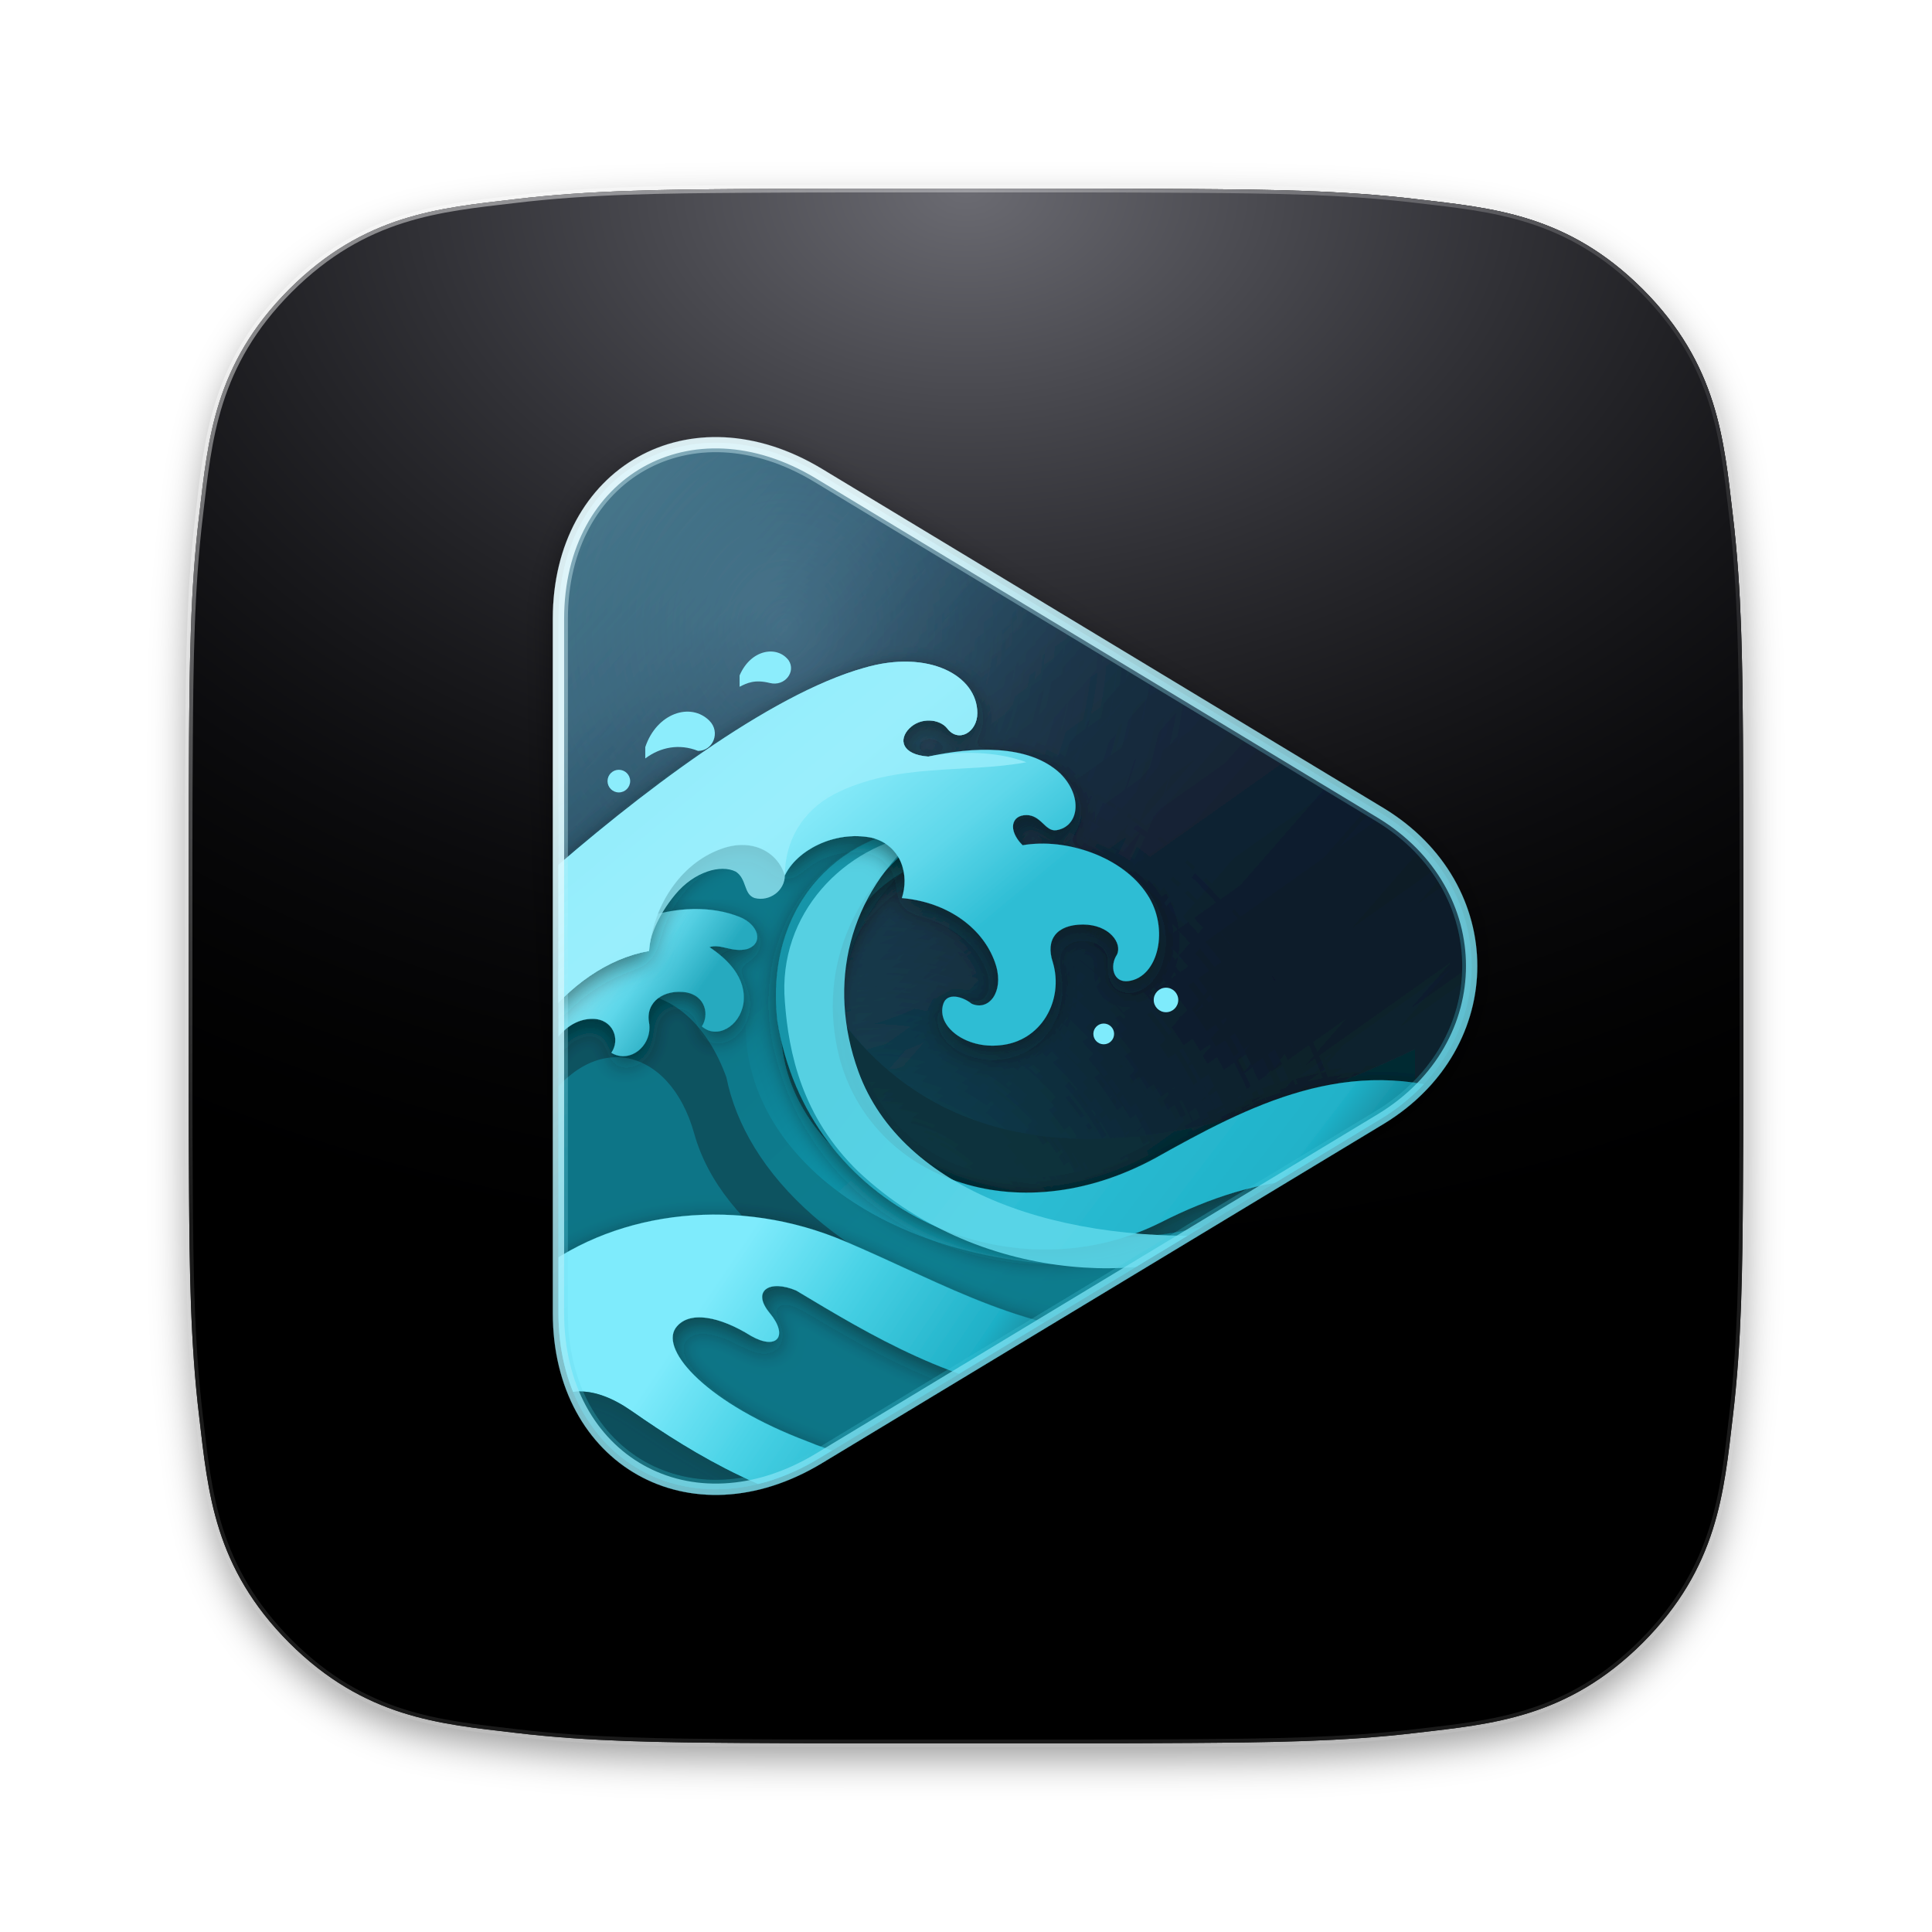
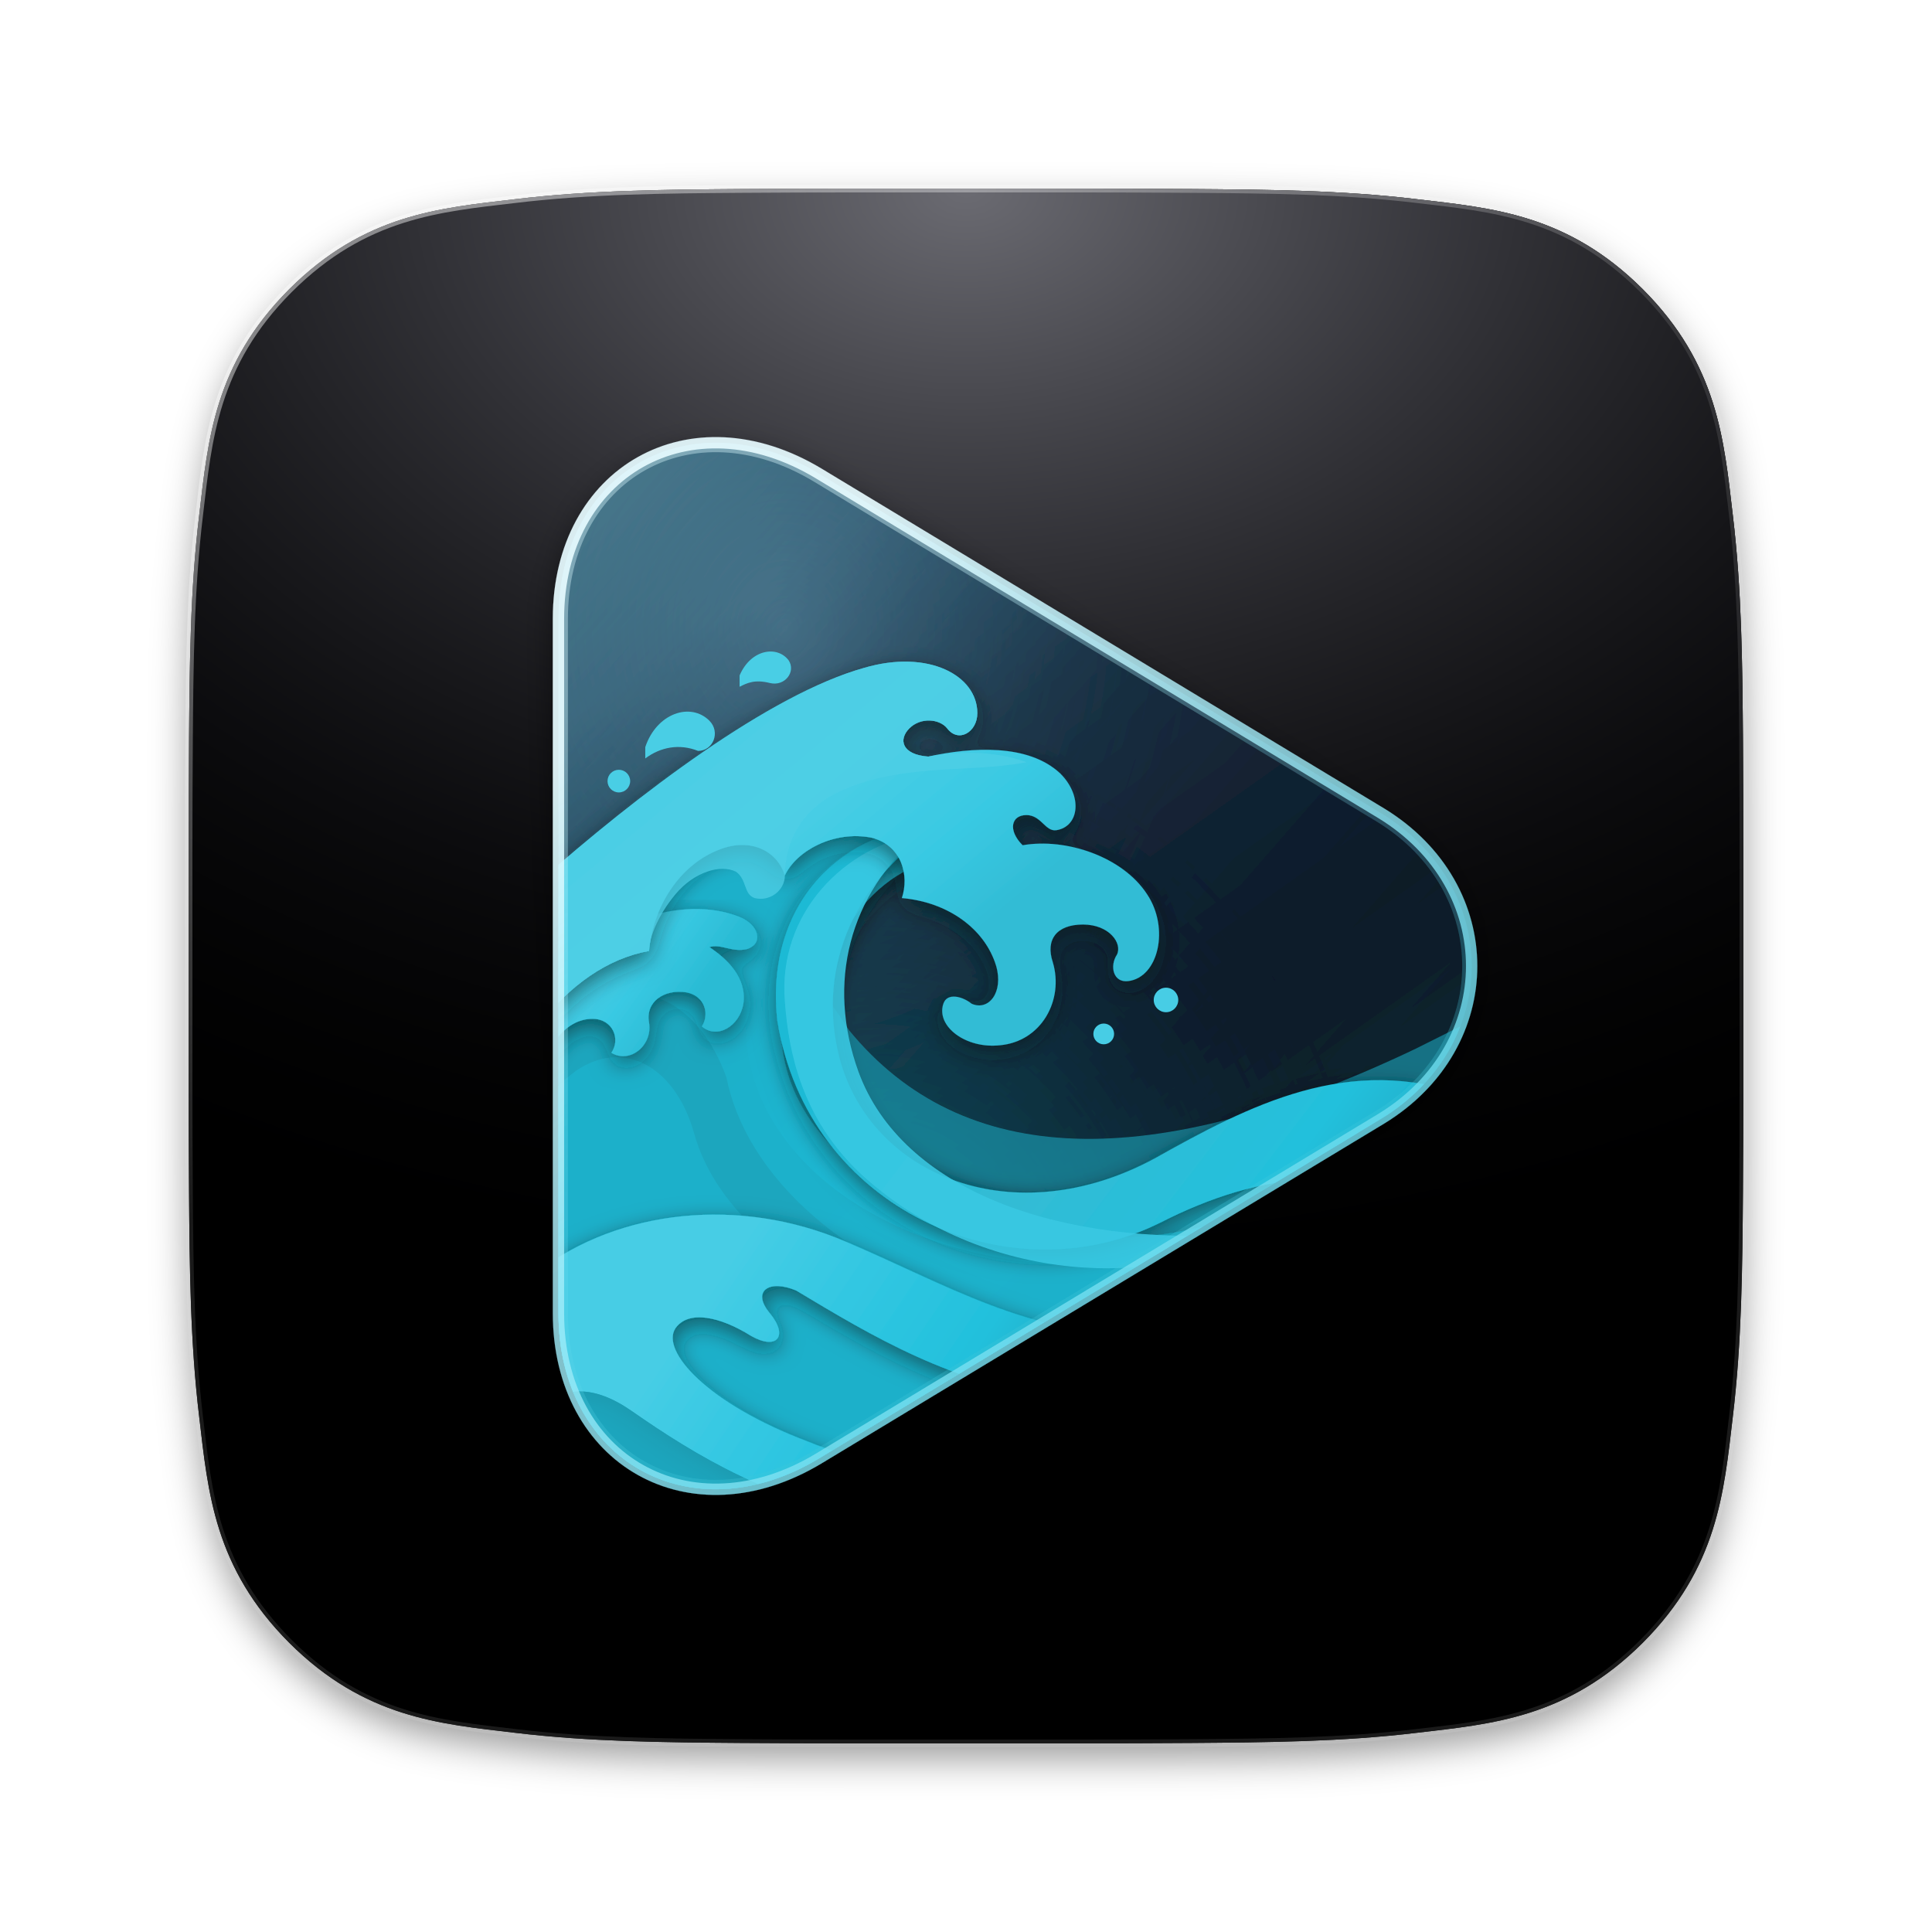
<svg xmlns="http://www.w3.org/2000/svg" width="1024" height="1024" viewBox="0 0 1024 1024">
  <defs>
    <path id="tile" d="M153.3,153.3C193.2,113.5 233,110.3 272.9,105.6C312.7,100.8 352.6,100.5 392.4,100.2C432.3,99.9 472.1,100 512,100C551.9,100 591.7,99.9 631.6,100.2C671.4,100.5 711.3,100.8 751.1,105.6C791,110.3 830.8,113.5 870.7,153.3C910.5,193.2 913.7,233 918.4,272.9C923.2,312.7 923.5,352.6 923.8,392.4C924.1,432.3 924,472.1 924,512C924,551.9 924.1,591.7 923.8,631.6C923.5,671.4 923.2,711.3 918.4,751.1C913.7,791 910.5,830.8 870.7,870.7C830.8,910.5 791,913.7 751.1,918.4C711.3,923.2 671.4,923.5 631.6,923.8C591.7,924.1 551.9,924 512,924C472.1,924 432.3,924.1 392.4,923.8C352.6,923.5 312.7,923.2 272.9,918.4C233,913.7 193.2,910.5 153.3,870.7C113.5,830.8 110.3,791 105.6,751.1C100.8,711.3 100.5,671.4 100.2,631.6C99.9,591.7 100,551.9 100,512C100,472.1 99.9,432.3 100.2,392.4C100.5,352.6 100.8,312.7 105.6,272.9C110.3,233 113.5,193.2 153.3,153.3Z" />
    <path id="play" d="M296,292 C296,214 366,174 434,215 L732,395 C796,434 796,518 732,557 L434,737 C366,778 296,738 296,660 Z" />
    <filter id="shadow" x="-15%" y="-12%" width="130%" height="130%">
      <feDropShadow dx="0" dy="28" stdDeviation="28" flood-color="#000" flood-opacity="0.6" />
      <feDropShadow dx="0" dy="8" stdDeviation="10" flood-color="#000" flood-opacity="0.4" />
    </filter>
    <filter id="play-shadow" x="-25%" y="-20%" width="150%" height="150%">
      <feDropShadow dx="-12" dy="24" stdDeviation="26" flood-color="#010308" flood-opacity="0.85" />
      <feDropShadow dx="0" dy="6" stdDeviation="8" flood-color="#000" flood-opacity="0.5" />
    </filter>
    <filter id="wave-shadow" x="-10%" y="-10%" width="120%" height="120%">
      <feDropShadow dx="0" dy="4" stdDeviation="6" flood-color="#021c24" flood-opacity="0.55" />
    </filter>
    <clipPath id="play-clip">
      <use href="#play" />
    </clipPath>
    <radialGradient id="tile-light" gradientUnits="userSpaceOnUse" cx="512" cy="100" r="600" gradientTransform="translate(512 100) scale(1.45 1) translate(-512 -100)">
      <stop offset="0" stop-color="#6b6b72" />
      <stop offset="0.3" stop-color="#3c3c42" stop-opacity="0.9" />
      <stop offset="0.65" stop-color="#16161a" stop-opacity="0.55" />
      <stop offset="1" stop-color="#000" stop-opacity="0" />
    </radialGradient>
    <linearGradient id="tile-rim" x1="0.2" y1="0" x2="0.8" y2="1">
      <stop offset="0" stop-color="#fff" stop-opacity="0.45" />
      <stop offset="0.4" stop-color="#fff" stop-opacity="0.1" />
      <stop offset="1" stop-color="#fff" stop-opacity="0.1" />
    </linearGradient>
    <linearGradient id="glass" x1="0.25" y1="0.12" x2="0.72" y2="0.88">
      <stop offset="0" stop-color="#354259" />
      <stop offset="0.28" stop-color="#182234" />
      <stop offset="0.68" stop-color="#0c1826" />
      <stop offset="1" stop-color="#062c36" />
    </linearGradient>
    <radialGradient id="glass-light" cx="0.25" cy="0.18" r="0.45">
      <stop offset="0" stop-color="#64748b" stop-opacity="0.45" />
      <stop offset="1" stop-color="#1e293b" stop-opacity="0" />
    </radialGradient>
    <linearGradient id="glass-sheen" x1="0.1" y1="0" x2="0.8" y2="0.7">
      <stop offset="0" stop-color="#67e8f9" stop-opacity="0.3" />
      <stop offset="0.35" stop-color="#22c3e0" stop-opacity="0.16" />
      <stop offset="0.7" stop-color="#0e7490" stop-opacity="0.06" />
      <stop offset="1" stop-color="#0e7490" stop-opacity="0" />
    </linearGradient>
    <radialGradient id="glass-depth" cx="0.35" cy="0.82" r="0.55">
      <stop offset="0" stop-color="#14a1b8" stop-opacity="0.48" />
      <stop offset="0.55" stop-color="#0d5f6e" stop-opacity="0.22" />
      <stop offset="1" stop-color="#091522" stop-opacity="0" />
    </radialGradient>
    <linearGradient id="glass-rim" x1="0.22" y1="0.15" x2="0.75" y2="0.88">
      <stop offset="0" stop-color="#e6fbff" stop-opacity="0.92" />
      <stop offset="0.45" stop-color="#a6eefa" stop-opacity="0.78" />
      <stop offset="1" stop-color="#5fd8ec" stop-opacity="0.8" />
    </linearGradient>
    <linearGradient id="glass-bevel" x1="0.3" y1="0.12" x2="0.65" y2="0.9">
      <stop offset="0" stop-color="#d9fbff" stop-opacity="0.4" />
      <stop offset="0.5" stop-color="#7ee3f5" stop-opacity="0.24" />
      <stop offset="1" stop-color="#2dbdd4" stop-opacity="0.28" />
    </linearGradient>
    <linearGradient id="wave-deep" x1="0.2" y1="0.3" x2="0.85" y2="0.85">
-       <stop offset="0" stop-color="#074d59" />
-       <stop offset="0.5" stop-color="#0a6575" />
-       <stop offset="1" stop-color="#064652" />
+       <stop offset="0" stop-color="#1ba4bc" />
+       <stop offset="0.5" stop-color="#1cabc4" />
+       <stop offset="1" stop-color="#1ba2ba" />
    </linearGradient>
    <linearGradient id="wave-mid" x1="0.25" y1="0.25" x2="0.85" y2="0.8">
-       <stop offset="0" stop-color="#0d788a" />
-       <stop offset="0.5" stop-color="#14a1b8" />
-       <stop offset="1" stop-color="#0d6574" />
+       <stop offset="0" stop-color="#1db0ca" />
+       <stop offset="0.5" stop-color="#1fbcd8" />
+       <stop offset="1" stop-color="#1cabc4" />
    </linearGradient>
    <linearGradient id="wave-bright" x1="0.2" y1="0.3" x2="0.95" y2="0.65">
-       <stop offset="0" stop-color="#1895a9" />
-       <stop offset="0.45" stop-color="#2dbdd4" />
-       <stop offset="0.85" stop-color="#20b2c9" />
-       <stop offset="1" stop-color="#117b8c" />
+       <stop offset="0" stop-color="#1ebad5" />
+       <stop offset="0.45" stop-color="#32bcd5" />
+       <stop offset="0.85" stop-color="#23c0dc" />
+       <stop offset="1" stop-color="#1db1cc" />
    </linearGradient>
    <linearGradient id="wave-crest" x1="0.15" y1="0.2" x2="0.75" y2="0.65">
-       <stop offset="0" stop-color="#6fe5f7" />
-       <stop offset="0.4" stop-color="#8cedfc" />
-       <stop offset="0.75" stop-color="#5ed7ea" />
-       <stop offset="1" stop-color="#2dbdd4" />
+       <stop offset="0" stop-color="#41cbe4" />
+       <stop offset="0.4" stop-color="#4acee5" />
+       <stop offset="0.75" stop-color="#39c9e3" />
+       <stop offset="1" stop-color="#32bcd5" />
    </linearGradient>
    <linearGradient id="wave-foam" x1="0.1" y1="0.35" x2="0.65" y2="0.65">
-       <stop offset="0" stop-color="#99eaf6" />
-       <stop offset="0.55" stop-color="#5ed7ea" />
-       <stop offset="1" stop-color="#26aabf" />
+       <stop offset="0" stop-color="#4ccee5" />
+       <stop offset="0.55" stop-color="#39c9e3" />
+       <stop offset="1" stop-color="#2abbd4" />
    </linearGradient>
    <linearGradient id="wave-front" x1="0.15" y1="0.65" x2="0.75" y2="0.85">
-       <stop offset="0" stop-color="#7eebfc" />
-       <stop offset="0.35" stop-color="#47d1e5" />
-       <stop offset="0.75" stop-color="#1fb0c7" />
-       <stop offset="1" stop-color="#0f6776" />
+       <stop offset="0" stop-color="#46cde5" />
+       <stop offset="0.35" stop-color="#32c7e2" />
+       <stop offset="0.75" stop-color="#22c0dc" />
+       <stop offset="1" stop-color="#1cacc5" />
    </linearGradient>
  </defs>
  <use href="#tile" fill="#000" filter="url(#shadow)" />
  <use href="#tile" fill="#000" />
  <use href="#tile" fill="url(#tile-light)" />
  <use href="#tile" fill="none" stroke="url(#tile-rim)" stroke-width="4" />
  <g transform="translate(0 36)" filter="url(#play-shadow)">
    <use href="#play" fill="url(#glass)" />
    <use href="#play" fill="url(#glass-light)" />
    <use href="#play" fill="url(#glass-sheen)" />
    <use href="#play" fill="url(#glass-depth)" />
    <g clip-path="url(#play-clip)">
-       <path d="M280,450 Q380,400 450,510 Q540,620 750,520 L750,790 L280,790 Z" fill="#052e36" opacity="0.65" />
+       <path d="M280,450 Q380,400 450,510 Q540,620 750,520 L790,500 L790,790 L280,790 Z" fill="#199bb2" opacity="0.65" />
      <path d="M285,480 C315,435 375,380 455,375 C495,372 525,392 505,418 C462,422 430,468 438,518 C448,578 525,615 615,595 C675,582 720,552 775,565 L775,770 L285,770 Z" fill="url(#wave-deep)" filter="url(#wave-shadow)" />
      <path d="M332,492 C325,425 385,365 468,365 C495,365 512,382 496,405 C452,412 405,455 415,522 C425,585 508,632 618,618 C672,610 725,578 770,582 L770,750 L315,750 Z" fill="url(#wave-mid)" filter="url(#wave-shadow)" />
-       <path d="M368,488 C365,425 418,378 482,382 C442,402 388,452 396,520 C406,595 505,652 632,630 C685,620 735,588 778,582 L778,720 L340,720 Z" fill="#0d788a" opacity="0.85" />
+       <path d="M368,488 C365,425 418,378 482,382 C442,402 388,452 396,520 C406,595 505,652 632,630 C685,620 735,588 778,582 L778,720 L340,720 Z" fill="#1db0ca" opacity="0.85" />
      <path d="M412,505 C405,442 448,402 498,402 C455,428 432,475 445,525 C462,588 538,618 612,578 C662,550 715,522 778,545 L778,610 C722,578 668,585 615,612 C535,652 428,605 412,505 Z" fill="url(#wave-bright)" filter="url(#wave-shadow)" />
-       <path d="M416,495 C412,448 448,412 488,406 C450,438 438,485 455,532 C478,595 562,625 658,618 C620,645 522,648 455,585 C425,556 418,522 416,495 Z" fill="#5ed7ea" opacity="0.88" />
-       <path d="M285,525 C315,475 365,480 385,535 C395,585 445,638 545,665 L515,745 L285,745 Z" fill="#085361" />
-       <path d="M285,555 C312,508 355,518 368,565 C382,615 442,658 535,678 L485,755 L285,755 Z" fill="#0e7587" />
+       <path d="M416,495 C412,448 448,412 488,406 C450,438 438,485 455,532 C478,595 562,625 658,618 C620,645 522,648 455,585 C425,556 418,522 416,495 Z" fill="#39c9e3" opacity="0.88" />
+       <path d="M285,525 C315,475 365,480 385,535 C395,585 445,638 545,665 L515,745 L285,745 Z" fill="#1ba6be" />
+       <path d="M285,555 C312,508 355,518 368,565 C382,615 442,658 535,678 L485,755 L285,755 Z" fill="#1db0ca" />
      <path d="M285,488 C318,452 362,438 392,450 C402,454 405,464 396,467 C388,469 382,464 376,466 C385,472 396,482 394,496 C392,508 380,515 372,508 C376,502 374,492 364,490 C352,488 342,495 344,506 C346,518 334,528 324,522 C329,515 325,504 314,504 C300,504 290,518 285,535 Z" fill="url(#wave-foam)" filter="url(#wave-shadow)" />
      <path d="M285,432 C338,385 408,332 458,318 C492,308 518,322 518,342 C518,352 508,358 502,350 C498,345 488,344 482,350 C476,356 478,364 492,365 C515,360 545,358 562,374 C574,386 572,402 560,404 C554,405 552,396 544,396 C536,396 534,404 542,412 C565,408 595,418 608,438 C620,456 614,482 598,484 C590,485 588,476 592,470 C595,464 588,454 574,454 C560,454 554,462 558,474 C564,494 552,516 530,518 C512,520 496,508 500,496 C502,490 510,492 515,496 C524,500 532,490 528,476 C522,456 502,442 478,440 C482,428 478,412 462,408 C442,404 422,415 416,428 C412,415 398,408 382,414 C360,422 346,445 344,468 C322,472 302,486 285,508 Z" fill="url(#wave-crest)" filter="url(#wave-shadow)" />
-       <path d="M285,432 C338,385 408,332 458,318 C492,308 518,322 518,342 C518,352 508,358 502,350 C498,345 488,344 482,350 C476,356 478,364 492,365 C508,362 528,362 544,368 C512,374 475,368 442,385 C425,394 416,410 416,428 C416,436 408,442 400,440 C394,438 396,430 390,426 C382,422 368,426 358,438 C348,450 344,462 344,468 C322,472 302,486 285,508 Z" fill="#9eeffc" opacity="0.75" />
+       <path d="M285,432 C338,385 408,332 458,318 C492,308 518,322 518,342 C518,352 508,358 502,350 C498,345 488,344 482,350 C476,356 478,364 492,365 C508,362 528,362 544,368 C512,374 475,368 442,385 C425,394 416,410 416,428 C416,436 408,442 400,440 C394,438 396,430 390,426 C382,422 368,426 358,438 C348,450 344,462 344,468 C322,472 302,486 285,508 Z" fill="#4fcfe6" opacity="0.75" />
      <path d="M285,638 C328,605 392,598 448,622 C502,645 545,672 608,672 L562,705 C505,698 462,672 422,648 C408,642 398,648 408,660 C418,672 412,680 398,672 C382,662 365,658 358,668 C350,680 375,708 428,728 C452,738 478,742 502,742 L465,768 C412,762 368,735 335,712 C315,698 298,698 285,712 Z" fill="url(#wave-front)" filter="url(#wave-shadow)" />
-       <path d="M285,712 C298,698 315,698 335,712 C368,735 412,762 465,768 L285,785 Z" fill="#074a56" opacity="0.85" />
-       <path d="M342,360 C348,342 366,336 376,346 C382,352 378,362 370,362 C360,358 350,360 342,366 Z" fill="#8cedfc" />
-       <path d="M392,322 C398,308 412,306 418,314 C422,320 416,328 408,326 C400,324 396,326 392,328 Z" fill="#8cedfc" />
-       <circle cx="328" cy="378" r="6" fill="#8cedfc" />
-       <circle cx="585" cy="512" r="5.5" fill="#7eebfc" />
-       <circle cx="618" cy="494" r="6.5" fill="#7eebfc" />
+       <path d="M285,712 C298,698 315,698 335,712 C368,735 412,762 465,768 L285,785 Z" fill="#1ba3bb" opacity="0.85" />
+       <path d="M342,360 C348,342 366,336 376,346 C382,352 378,362 370,362 C360,358 350,360 342,366 Z" fill="#4acee5" />
+       <path d="M392,322 C398,308 412,306 418,314 C422,320 416,328 408,326 C400,324 396,326 392,328 Z" fill="#4acee5" />
+       <circle cx="328" cy="378" r="6" fill="#4acee5" />
+       <circle cx="585" cy="512" r="5.5" fill="#46cde5" />
+       <circle cx="618" cy="494" r="6.5" fill="#46cde5" />
      <use href="#play" fill="none" stroke="url(#glass-bevel)" stroke-width="10" />
    </g>
    <use href="#play" fill="none" stroke="url(#glass-rim)" stroke-width="6" />
  </g>
</svg>
